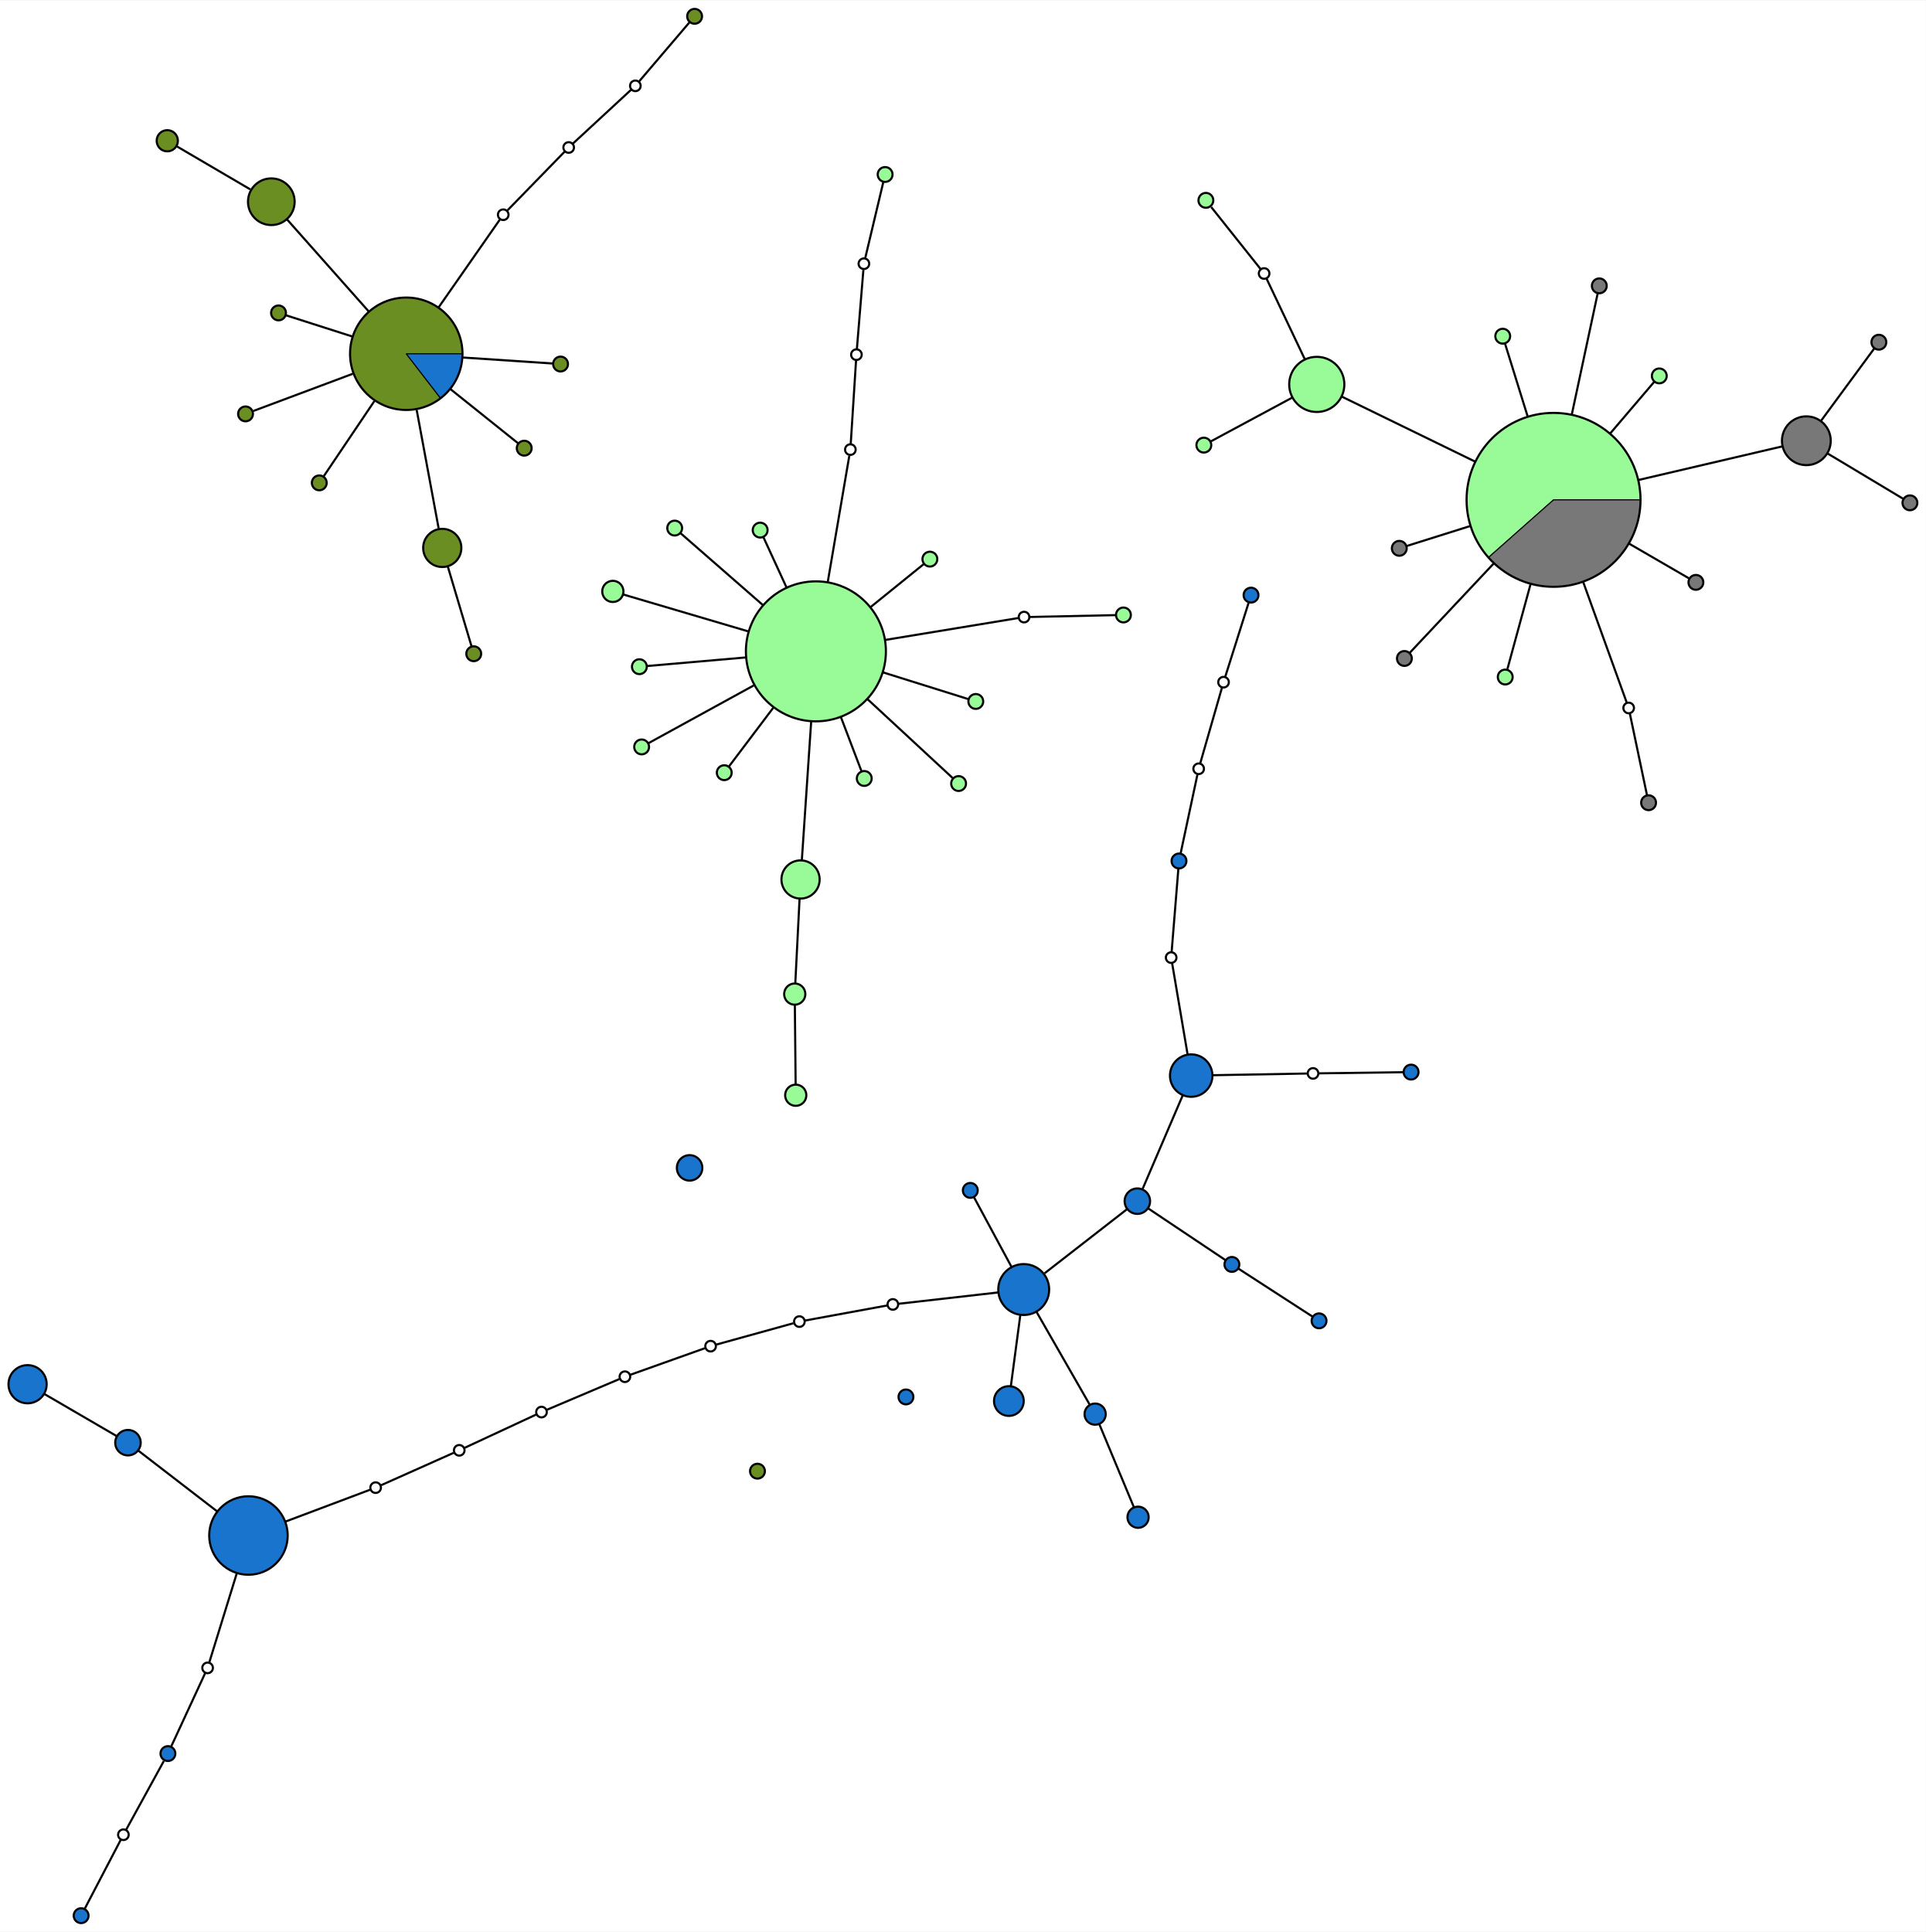
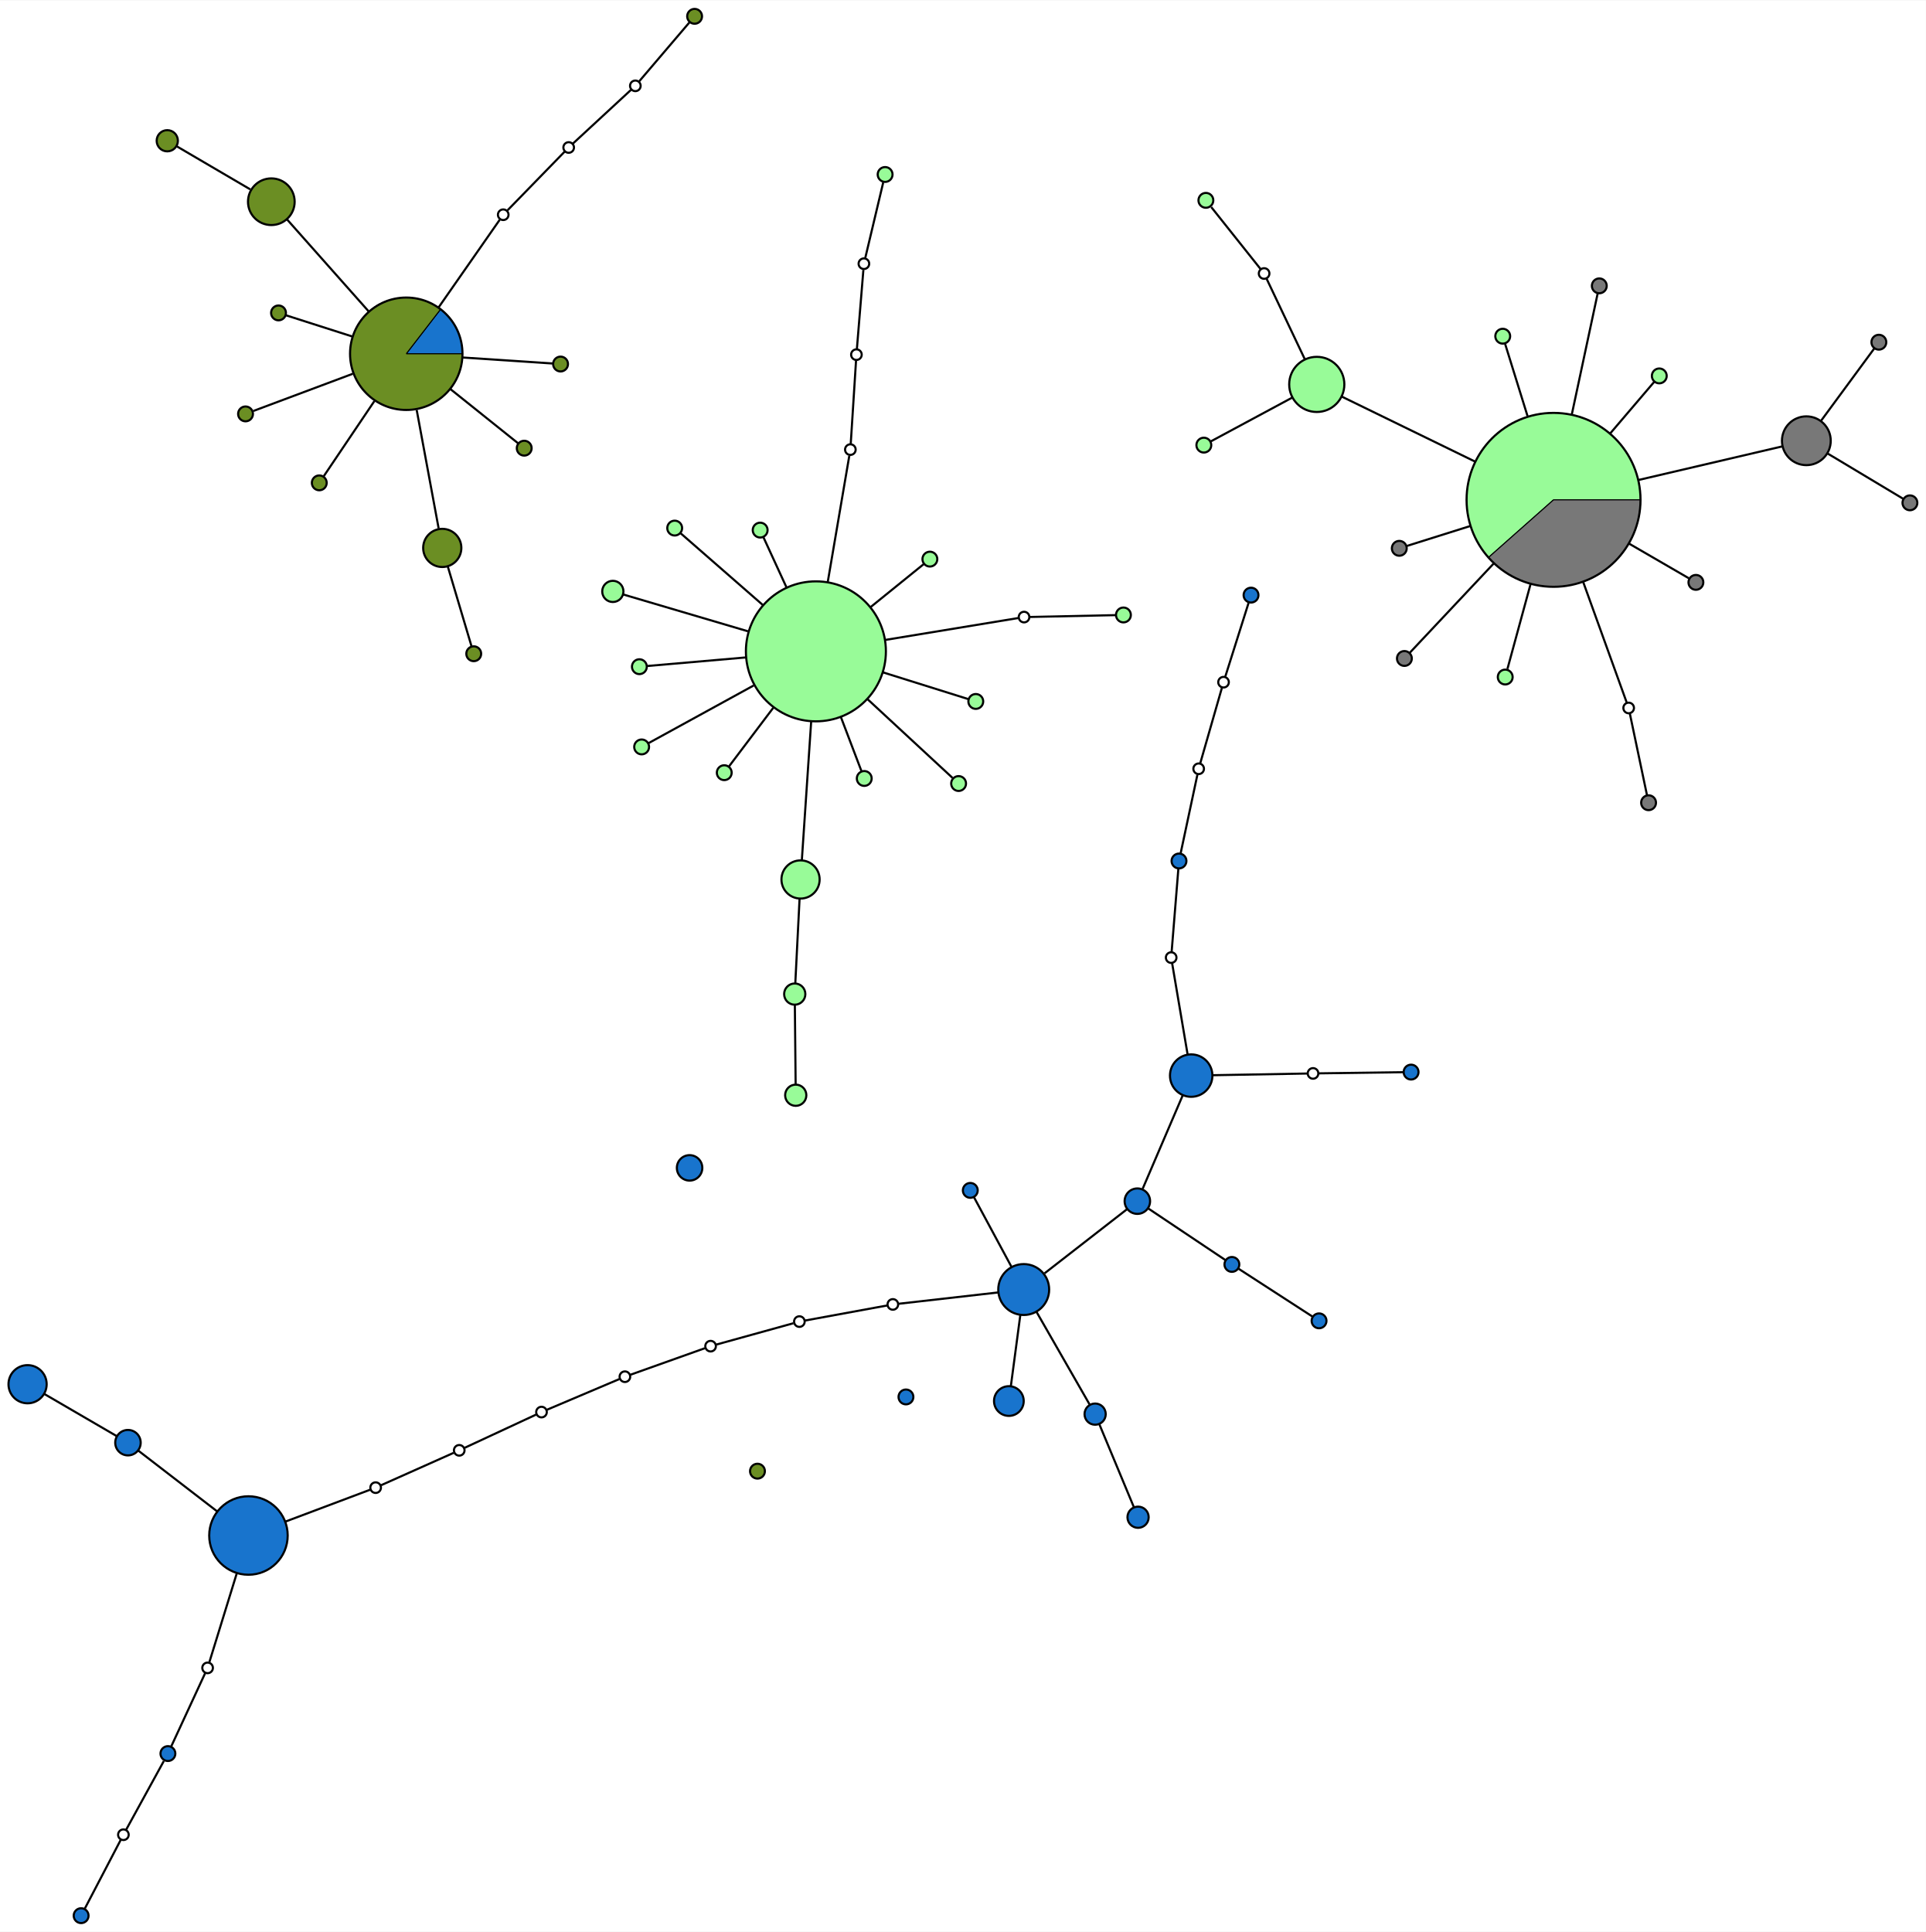
<svg xmlns="http://www.w3.org/2000/svg" width="908pt" height="911pt" viewBox="0.00 0.00 907.93 910.54">
  <g id="graph0" class="graph" transform="scale(1 1) rotate(0) translate(354.109 591.456)">
    <polygon fill="white" stroke="none" points="-354.109,319.079 -354.109,-591.456 553.823,-591.456 553.823,319.079 -354.109,319.079" />
    <g id="node1" class="node">
      <ellipse fill="palegreen" stroke="black" cx="30.548" cy="-284.542" rx="33" ry="33" />
    </g>
    <g id="node2" class="node">
      <ellipse fill="palegreen" stroke="black" cx="105.929" cy="-260.923" rx="3.5" ry="3.5" />
    </g>
    <g id="edge1" class="edge">
      <path fill="none" stroke="black" d="M62.079,-274.663C77.894,-269.707 95.196,-264.286 102.438,-262.017" />
    </g>
    <g id="node63" class="node">
      <ellipse fill="white" stroke="black" cx="46.796" cy="-379.665" rx="2.5" ry="2.5" />
    </g>
    <g id="edge2" class="edge">
      <path fill="none" stroke="black" d="M36.14,-317.278C40.032,-340.064 44.786,-367.895 46.305,-376.789" />
    </g>
    <g id="node3" class="node">
      <path fill="palegreen" stroke="black" stroke-width="0.5" d="M378.31,-355.974C378.31,-355.974 419.31,-355.974 419.31,-355.974 419.31,-357.626 419.21,-359.276 419.011,-360.916 418.812,-362.556 418.514,-364.182 418.119,-365.786 417.724,-367.39 417.232,-368.968 416.646,-370.513 416.06,-372.057 415.382,-373.565 414.614,-375.028 413.846,-376.49 412.991,-377.905 412.053,-379.265 411.114,-380.624 410.095,-381.926 408.999,-383.162 407.904,-384.398 406.735,-385.568 405.498,-386.663 404.262,-387.758 402.96,-388.778 401.601,-389.716 400.241,-390.655 398.827,-391.51 397.364,-392.278 395.901,-393.045 394.394,-393.724 392.849,-394.31 391.305,-394.895 389.726,-395.387 388.122,-395.783 386.518,-396.178 384.892,-396.476 383.252,-396.675 381.612,-396.874 379.962,-396.974 378.31,-396.974 376.658,-396.974 375.008,-396.874 373.368,-396.675 371.728,-396.476 370.102,-396.178 368.498,-395.783 366.894,-395.387 365.316,-394.895 363.771,-394.31 362.227,-393.724 360.719,-393.045 359.257,-392.278 357.794,-391.51 356.379,-390.655 355.02,-389.716 353.66,-388.778 352.359,-387.758 351.122,-386.663 349.886,-385.568 348.717,-384.398 347.621,-383.162 346.526,-381.926 345.506,-380.624 344.568,-379.265 343.63,-377.905 342.774,-376.49 342.007,-375.028 341.239,-373.565 340.56,-372.057 339.975,-370.513 339.389,-368.968 338.897,-367.39 338.502,-365.786 338.106,-364.182 337.808,-362.556 337.609,-360.916 337.41,-359.276 337.31,-357.626 337.31,-355.974 337.31,-354.322 337.41,-352.672 337.609,-351.032 337.808,-349.392 338.106,-347.766 338.502,-346.162 338.897,-344.558 339.389,-342.98 339.975,-341.435 340.56,-339.891 341.239,-338.383 342.007,-336.92 342.774,-335.458 343.63,-334.043 344.568,-332.683 345.506,-331.324 346.526,-330.022 347.621,-328.786 347.621,-328.786 378.31,-355.974 378.31,-355.974" />
      <path fill="#787878" stroke="black" stroke-width="0.5" d="M378.31,-355.974C378.31,-355.974 347.621,-328.786 347.621,-328.786 348.306,-328.013 349.019,-327.267 349.76,-326.548 350.501,-325.829 351.269,-325.139 352.062,-324.478 352.855,-323.817 353.672,-323.186 354.513,-322.587 355.353,-321.988 356.216,-321.421 357.099,-320.887 357.983,-320.353 358.886,-319.853 359.807,-319.387 360.728,-318.921 361.667,-318.49 362.62,-318.095 363.574,-317.7 364.542,-317.341 365.523,-317.019 366.504,-316.697 367.496,-316.412 368.498,-316.165 369.501,-315.918 370.512,-315.709 371.53,-315.539 372.548,-315.368 373.572,-315.236 374.6,-315.142 375.628,-315.049 376.659,-314.994 377.691,-314.979 378.723,-314.963 379.755,-314.986 380.786,-315.049 381.816,-315.111 382.844,-315.212 383.866,-315.352 384.889,-315.492 385.906,-315.671 386.915,-315.887 387.925,-316.104 388.925,-316.359 389.915,-316.651 390.905,-316.943 391.884,-317.272 392.849,-317.638 393.814,-318.004 394.765,-318.407 395.7,-318.845 396.635,-319.282 397.553,-319.755 398.452,-320.262 399.351,-320.769 400.23,-321.31 401.089,-321.884 401.947,-322.457 402.783,-323.063 403.596,-323.699 404.408,-324.336 405.197,-325.003 405.959,-325.699 406.721,-326.395 407.457,-327.12 408.164,-327.871 408.872,-328.623 409.55,-329.401 410.199,-330.204 410.848,-331.007 411.466,-331.834 412.053,-332.683 412.639,-333.533 413.193,-334.404 413.714,-335.296 414.234,-336.187 414.721,-337.097 415.173,-338.026 415.625,-338.954 416.041,-339.898 416.422,-340.858 416.803,-341.817 417.147,-342.791 417.454,-343.776 417.761,-344.762 418.031,-345.759 418.263,-346.764 418.494,-347.77 418.688,-348.785 418.844,-349.805 418.999,-350.825 419.116,-351.851 419.193,-352.881 419.271,-353.91 419.31,-354.942 419.31,-355.974 419.31,-355.974 378.31,-355.974 378.31,-355.974" />
      <ellipse fill="none" stroke="black" cx="378.31" cy="-355.974" rx="41" ry="41" />
    </g>
    <g id="node5" class="node">
      <ellipse fill="palegreen" stroke="black" cx="266.685" cy="-410.405" rx="13" ry="13" />
    </g>
    <g id="edge6" class="edge">
      <path fill="none" stroke="black" d="M341.451,-373.948C319.605,-384.6 293.364,-397.395 278.495,-404.646" />
    </g>
    <g id="node14" class="node">
      <ellipse fill="palegreen" stroke="black" cx="355.531" cy="-272.434" rx="3.5" ry="3.5" />
    </g>
    <g id="edge7" class="edge">
      <path fill="none" stroke="black" d="M367.454,-316.162C363.054,-300.024 358.547,-283.496 356.569,-276.241" />
    </g>
    <g id="node18" class="node">
      <ellipse fill="palegreen" stroke="black" cx="428.163" cy="-414.413" rx="3.5" ry="3.5" />
    </g>
    <g id="edge8" class="edge">
      <path fill="none" stroke="black" d="M404.988,-387.246C413.508,-397.233 421.753,-406.898 425.717,-411.544" />
    </g>
    <g id="node20" class="node">
      <ellipse fill="palegreen" stroke="black" cx="354.356" cy="-433.135" rx="3.5" ry="3.5" />
    </g>
    <g id="edge9" class="edge">
      <path fill="none" stroke="black" d="M366.052,-395.459C361.724,-409.4 357.445,-423.184 355.477,-429.523" />
    </g>
    <g id="node24" class="node">
      <ellipse fill="#787878" stroke="black" cx="497.498" cy="-383.838" rx="11.5" ry="11.5" />
    </g>
    <g id="edge10" class="edge">
      <path fill="none" stroke="black" d="M418.33,-365.33C442.135,-370.895 470.627,-377.556 486.111,-381.175" />
    </g>
    <g id="node25" class="node">
      <ellipse fill="#787878" stroke="black" cx="307.998" cy="-281.184" rx="3.5" ry="3.5" />
    </g>
    <g id="edge11" class="edge">
      <path fill="none" stroke="black" d="M350.117,-325.985C334.529,-309.404 317.039,-290.8 310.576,-283.926" />
    </g>
    <g id="node28" class="node">
      <ellipse fill="#787878" stroke="black" cx="305.588" cy="-333.121" rx="3.5" ry="3.5" />
    </g>
    <g id="edge12" class="edge">
      <path fill="none" stroke="black" d="M338.969,-343.611C326.654,-339.741 314.797,-336.015 309.102,-334.225" />
    </g>
    <g id="node29" class="node">
      <ellipse fill="#787878" stroke="black" cx="445.426" cy="-317.068" rx="3.5" ry="3.5" />
    </g>
    <g id="edge13" class="edge">
      <path fill="none" stroke="black" d="M413.834,-335.382C425.405,-328.674 436.663,-322.148 442.081,-319.008" />
    </g>
    <g id="node30" class="node">
      <ellipse fill="#787878" stroke="black" cx="399.882" cy="-456.873" rx="3.5" ry="3.5" />
    </g>
    <g id="edge14" class="edge">
      <path fill="none" stroke="black" d="M386.898,-396.142C391.739,-418.784 397.197,-444.311 399.144,-453.419" />
    </g>
    <g id="node4" class="node">
      <ellipse fill="palegreen" stroke="black" cx="-12.658" cy="-227.335" rx="3.5" ry="3.5" />
    </g>
    <g id="edge15" class="edge">
      <path fill="none" stroke="black" d="M-10.335,-230.411C-6.339,-235.702 2.206,-247.016 10.455,-257.938" />
    </g>
    <g id="node22" class="node">
      <ellipse fill="palegreen" stroke="black" cx="213.442" cy="-381.776" rx="3.5" ry="3.5" />
    </g>
    <g id="edge16" class="edge">
      <path fill="none" stroke="black" d="M255.132,-404.193C242.898,-397.615 224.334,-387.633 216.798,-383.581" />
    </g>
    <g id="node6" class="node">
      <ellipse fill="palegreen" stroke="black" cx="-36.024" cy="-342.663" rx="3.5" ry="3.5" />
    </g>
    <g id="edge17" class="edge">
      <path fill="none" stroke="black" d="M-33.164,-340.166C-26.494,-334.343 -9.35,-319.376 5.475,-306.433" />
    </g>
    <g id="node7" class="node">
      <ellipse fill="palegreen" stroke="black" cx="175.536" cy="-301.697" rx="3.5" ry="3.5" />
    </g>
    <g id="node66" class="node">
      <ellipse fill="white" stroke="black" cx="128.682" cy="-300.702" rx="2.5" ry="2.5" />
    </g>
    <g id="edge18" class="edge">
      <path fill="none" stroke="black" d="M171.86,-301.619C162.713,-301.424 139.104,-300.923 131.259,-300.756" />
    </g>
    <g id="node8" class="node">
      <ellipse fill="palegreen" stroke="black" cx="-65.189" cy="-312.804" rx="5" ry="5" />
    </g>
    <g id="edge20" class="edge">
      <path fill="none" stroke="black" d="M-60.31,-311.364C-49.564,-308.192 -23.093,-300.378 -1.479,-293.997" />
    </g>
    <g id="node9" class="node">
      <ellipse fill="palegreen" stroke="black" cx="20.576" cy="-122.942" rx="5" ry="5" />
    </g>
    <g id="node10" class="node">
      <ellipse fill="palegreen" stroke="black" cx="23.309" cy="-176.984" rx="9" ry="9" />
    </g>
    <g id="edge21" class="edge">
      <path fill="none" stroke="black" d="M23.926,-186.155C24.89,-200.481 26.801,-228.873 28.323,-251.49" />
    </g>
    <g id="edge22" class="edge">
      <path fill="none" stroke="black" d="M22.833,-167.571C22.252,-156.079 21.29,-137.062 20.833,-128.02" />
    </g>
    <g id="node11" class="node">
      <ellipse fill="palegreen" stroke="black" cx="-51.607" cy="-239.483" rx="3.5" ry="3.5" />
    </g>
    <g id="edge23" class="edge">
      <path fill="none" stroke="black" d="M-48.486,-241.194C-40.338,-245.663 -17.738,-258.059 1.218,-268.456" />
    </g>
    <g id="node12" class="node">
      <ellipse fill="palegreen" stroke="black" cx="97.826" cy="-222.221" rx="3.5" ry="3.5" />
    </g>
    <g id="edge24" class="edge">
      <path fill="none" stroke="black" d="M94.935,-224.899C88.044,-231.282 70.088,-247.915 54.884,-261.999" />
    </g>
    <g id="node13" class="node">
      <ellipse fill="palegreen" stroke="black" cx="21.045" cy="-75.253" rx="5" ry="5" />
    </g>
    <g id="edge25" class="edge">
      <path fill="none" stroke="black" d="M20.995,-80.356C20.905,-89.487 20.718,-108.523 20.627,-117.731" />
    </g>
    <g id="node15" class="node">
      <ellipse fill="palegreen" stroke="black" cx="-52.671" cy="-277.312" rx="3.5" ry="3.5" />
    </g>
    <g id="edge26" class="edge">
      <path fill="none" stroke="black" d="M-49.095,-277.623C-41.006,-278.325 -20.595,-280.099 -2.462,-281.674" />
    </g>
    <g id="node16" class="node">
      <ellipse fill="palegreen" stroke="black" cx="63.18" cy="-509.381" rx="3.5" ry="3.5" />
    </g>
    <g id="node17" class="node">
      <ellipse fill="palegreen" stroke="black" cx="214.407" cy="-497.192" rx="3.5" ry="3.5" />
    </g>
    <g id="node67" class="node">
      <ellipse fill="white" stroke="black" cx="241.861" cy="-462.694" rx="2.5" ry="2.5" />
    </g>
    <g id="edge27" class="edge">
      <path fill="none" stroke="black" d="M216.94,-494.008C222.462,-487.069 235.463,-470.734 240.144,-464.852" />
    </g>
    <g id="node19" class="node">
      <ellipse fill="palegreen" stroke="black" cx="84.282" cy="-328.028" rx="3.5" ry="3.5" />
    </g>
    <g id="edge29" class="edge">
      <path fill="none" stroke="black" d="M81.393,-325.69C76.553,-321.773 66.352,-313.517 56.348,-305.421" />
    </g>
    <g id="node21" class="node">
      <ellipse fill="palegreen" stroke="black" cx="4.269" cy="-341.709" rx="3.5" ry="3.5" />
    </g>
    <g id="edge30" class="edge">
      <path fill="none" stroke="black" d="M5.834,-338.304C8.044,-333.497 12.299,-324.242 16.663,-314.748" />
    </g>
    <g id="node23" class="node">
      <ellipse fill="palegreen" stroke="black" cx="53.343" cy="-224.607" rx="3.5" ry="3.5" />
    </g>
    <g id="edge31" class="edge">
      <path fill="none" stroke="black" d="M51.986,-228.177C50.03,-233.318 46.23,-243.31 42.365,-253.472" />
    </g>
    <g id="node26" class="node">
      <ellipse fill="#787878" stroke="black" cx="423.114" cy="-213.173" rx="3.5" ry="3.5" />
    </g>
    <g id="node68" class="node">
      <ellipse fill="white" stroke="black" cx="413.728" cy="-257.85" rx="2.5" ry="2.5" />
    </g>
    <g id="edge32" class="edge">
      <path fill="none" stroke="black" d="M422.377,-216.679C420.545,-225.401 415.815,-247.912 414.244,-255.393" />
    </g>
    <g id="node27" class="node">
      <ellipse fill="#787878" stroke="black" cx="546.323" cy="-354.567" rx="3.5" ry="3.5" />
    </g>
    <g id="edge34" class="edge">
      <path fill="none" stroke="black" d="M543.12,-356.488C535.991,-360.761 518.572,-371.204 507.438,-377.879" />
    </g>
    <g id="node31" class="node">
      <ellipse fill="#787878" stroke="black" cx="531.686" cy="-430.302" rx="3.5" ry="3.5" />
    </g>
    <g id="edge35" class="edge">
      <path fill="none" stroke="black" d="M529.443,-427.254C524.452,-420.47 512.254,-403.892 504.458,-393.297" />
    </g>
    <g id="node32" class="node">
      <ellipse fill="#1874cd" stroke="black" cx="-236.976" cy="132.334" rx="18.5" ry="18.5" />
    </g>
    <g id="node69" class="node">
      <ellipse fill="white" stroke="black" cx="-177.012" cy="109.768" rx="2.5" ry="2.5" />
    </g>
    <g id="edge36" class="edge">
      <path fill="none" stroke="black" d="M-219.632,125.807C-205.243,120.392 -186.1,113.188 -179.428,110.677" />
    </g>
    <g id="node33" class="node">
      <ellipse fill="#1874cd" stroke="black" cx="-315.863" cy="311.579" rx="3.5" ry="3.5" />
    </g>
    <g id="node34" class="node">
      <ellipse fill="#1874cd" stroke="black" cx="-341.109" cy="61.003" rx="9" ry="9" />
    </g>
    <g id="node35" class="node">
      <ellipse fill="#1874cd" stroke="black" cx="207.481" cy="-84.513" rx="10" ry="10" />
    </g>
    <g id="node76" class="node">
      <ellipse fill="white" stroke="black" cx="264.921" cy="-85.538" rx="2.5" ry="2.5" />
    </g>
    <g id="edge44" class="edge">
      <path fill="none" stroke="black" d="M217.486,-84.692C231.115,-84.935 254.702,-85.356 262.407,-85.493" />
    </g>
    <g id="node36" class="node">
      <ellipse fill="#1874cd" stroke="black" cx="-29" cy="-41" rx="6" ry="6" />
    </g>
    <g id="node37" class="node">
      <ellipse fill="#1874cd" stroke="black" cx="201.732" cy="-185.7" rx="3.5" ry="3.5" />
    </g>
    <g id="node77" class="node">
      <ellipse fill="white" stroke="black" cx="198.039" cy="-140.152" rx="2.5" ry="2.5" />
    </g>
    <g id="edge46" class="edge">
      <path fill="none" stroke="black" d="M201.442,-182.126C200.721,-173.234 198.861,-150.284 198.243,-142.658" />
    </g>
    <g id="node78" class="node">
      <ellipse fill="white" stroke="black" cx="211.002" cy="-229.176" rx="2.5" ry="2.5" />
    </g>
    <g id="edge48" class="edge">
      <path fill="none" stroke="black" d="M202.522,-189.406C204.344,-197.949 208.803,-218.864 210.412,-226.407" />
    </g>
    <g id="node38" class="node">
      <ellipse fill="#1874cd" stroke="black" cx="128.52" cy="16.362" rx="12" ry="12" />
    </g>
    <g id="node43" class="node">
      <ellipse fill="#1874cd" stroke="black" cx="121.524" cy="68.931" rx="7" ry="7" />
    </g>
    <g id="edge51" class="edge">
      <path fill="none" stroke="black" d="M126.933,28.291C125.562,38.59 123.627,53.132 122.481,61.74" />
    </g>
    <g id="node44" class="node">
      <ellipse fill="#1874cd" stroke="black" cx="162.194" cy="75.106" rx="5" ry="5" />
    </g>
    <g id="edge52" class="edge">
      <path fill="none" stroke="black" d="M134.541,26.864C141.956,39.801 154.227,61.207 159.571,70.53" />
    </g>
    <g id="node47" class="node">
      <ellipse fill="#1874cd" stroke="black" cx="182.098" cy="-25.308" rx="6" ry="6" />
    </g>
    <g id="edge53" class="edge">
      <path fill="none" stroke="black" d="M138.347,8.719C149.827,-0.209 168.366,-14.628 177.163,-21.469" />
    </g>
    <g id="node48" class="node">
      <ellipse fill="#1874cd" stroke="black" cx="103.338" cy="-30.39" rx="3.5" ry="3.5" />
    </g>
    <g id="edge54" class="edge">
      <path fill="none" stroke="black" d="M122.68,5.518C116.984,-5.056 108.672,-20.487 105.089,-27.14" />
    </g>
    <g id="node39" class="node">
      <ellipse fill="#1874cd" stroke="black" cx="226.667" cy="4.516" rx="3.5" ry="3.5" />
    </g>
    <g id="node42" class="node">
      <ellipse fill="#1874cd" stroke="black" cx="267.76" cy="31.12" rx="3.5" ry="3.5" />
    </g>
    <g id="edge55" class="edge">
      <path fill="none" stroke="black" d="M229.622,6.429C237.13,11.29 256.89,24.083 264.608,29.079" />
    </g>
    <g id="edge56" class="edge">
      <path fill="none" stroke="black" d="M223.742,2.559C216.306,-2.417 196.599,-15.604 187.211,-21.887" />
    </g>
    <g id="node40" class="node">
      <ellipse fill="#1874cd" stroke="black" cx="73" cy="67" rx="3.5" ry="3.5" />
    </g>
    <g id="node41" class="node">
-       <path fill="olivedrab" stroke="black" stroke-width="0.5" d="M-162.575,-424.858C-162.575,-424.858 -136.075,-424.858 -136.075,-424.858 -136.075,-425.599 -136.106,-426.34 -136.169,-427.078 -136.231,-427.817 -136.324,-428.553 -136.448,-429.283 -136.571,-430.014 -136.726,-430.739 -136.91,-431.457 -137.095,-432.175 -137.309,-432.885 -137.554,-433.585 -137.798,-434.285 -138.071,-434.974 -138.373,-435.651 -138.675,-436.328 -139.005,-436.992 -139.362,-437.641 -139.72,-438.29 -140.105,-438.924 -140.515,-439.541 -140.926,-440.158 -141.362,-440.758 -141.823,-441.338 -142.284,-441.918 -142.769,-442.479 -143.277,-443.019 -143.785,-443.559 -144.315,-444.077 -144.867,-444.572 -145.418,-445.068 -145.99,-445.539 -146.581,-445.987 -147.172,-446.434 -147.782,-446.857 -148.408,-447.253 -149.034,-447.649 -149.677,-448.019 -150.334,-448.361 -150.992,-448.704 -151.663,-449.018 -152.347,-449.304 -153.031,-449.59 -153.726,-449.848 -154.431,-450.075 -155.137,-450.303 -155.851,-450.501 -156.573,-450.669 -157.295,-450.837 -158.024,-450.975 -158.757,-451.081 -159.491,-451.188 -160.228,-451.264 -160.968,-451.309 -161.708,-451.354 -162.449,-451.368 -163.19,-451.351 -163.931,-451.333 -164.671,-451.285 -165.408,-451.206 -166.145,-451.127 -166.878,-451.017 -167.606,-450.876 -168.334,-450.735 -169.055,-450.564 -169.769,-450.363 -170.482,-450.162 -171.187,-449.931 -171.881,-449.67 -172.574,-449.41 -173.257,-449.121 -173.927,-448.803 -174.597,-448.486 -175.253,-448.14 -175.894,-447.768 -176.534,-447.395 -177.159,-446.996 -177.767,-446.571 -178.374,-446.146 -178.963,-445.696 -179.533,-445.222 -180.102,-444.748 -180.652,-444.25 -181.179,-443.729 -181.707,-443.209 -182.213,-442.667 -182.695,-442.104 -183.178,-441.541 -183.636,-440.959 -184.07,-440.357 -184.503,-439.756 -184.911,-439.137 -185.293,-438.502 -185.675,-437.866 -186.029,-437.215 -186.356,-436.55 -186.683,-435.885 -186.982,-435.206 -187.253,-434.516 -187.523,-433.826 -187.764,-433.125 -187.975,-432.414 -188.187,-431.704 -188.368,-430.985 -188.519,-430.259 -188.67,-429.534 -188.791,-428.802 -188.88,-428.066 -188.97,-427.331 -189.029,-426.592 -189.057,-425.851 -189.085,-425.11 -189.081,-424.369 -189.047,-423.628 -189.012,-422.888 -188.947,-422.149 -188.851,-421.414 -188.754,-420.68 -188.627,-419.949 -188.47,-419.225 -188.312,-418.501 -188.124,-417.783 -187.907,-417.075 -187.689,-416.366 -187.442,-415.667 -187.165,-414.979 -186.889,-414.292 -186.584,-413.616 -186.251,-412.954 -185.918,-412.291 -185.558,-411.644 -185.17,-411.012 -184.783,-410.38 -184.369,-409.764 -183.931,-409.167 -183.492,-408.57 -183.028,-407.991 -182.541,-407.433 -182.053,-406.874 -181.543,-406.336 -181.01,-405.821 -180.478,-405.305 -179.924,-404.812 -179.35,-404.343 -178.776,-403.874 -178.183,-403.429 -177.572,-403.01 -176.961,-402.59 -176.333,-402.196 -175.689,-401.83 -175.045,-401.463 -174.385,-401.123 -173.713,-400.812 -173.04,-400.5 -172.355,-400.217 -171.659,-399.963 -170.962,-399.709 -170.256,-399.484 -169.541,-399.29 -168.826,-399.095 -168.103,-398.93 -167.374,-398.796 -166.645,-398.662 -165.91,-398.558 -165.173,-398.485 -164.435,-398.413 -163.695,-398.371 -162.954,-398.361 -162.213,-398.35 -161.471,-398.37 -160.732,-398.422 -159.993,-398.474 -159.256,-398.556 -158.523,-398.669 -157.791,-398.783 -157.064,-398.927 -156.343,-399.101 -155.623,-399.275 -154.91,-399.48 -154.207,-399.714 -153.503,-399.948 -152.81,-400.211 -152.129,-400.504 -151.448,-400.796 -150.779,-401.116 -150.125,-401.465 -149.471,-401.813 -148.831,-402.188 -148.209,-402.59 -147.586,-402.992 -146.98,-403.42 -146.393,-403.872 -146.393,-403.872 -162.575,-424.858 -162.575,-424.858" />
-       <path fill="#1874cd" stroke="black" stroke-width="0.5" d="M-162.575,-424.858C-162.575,-424.858 -146.393,-403.872 -146.393,-403.872 -145.594,-404.489 -144.83,-405.15 -144.107,-405.854 -143.383,-406.557 -142.7,-407.302 -142.061,-408.083 -141.422,-408.864 -140.828,-409.682 -140.282,-410.531 -139.736,-411.38 -139.24,-412.26 -138.794,-413.165 -138.349,-414.071 -137.956,-415.002 -137.617,-415.952 -137.277,-416.903 -136.993,-417.872 -136.764,-418.856 -136.535,-419.839 -136.363,-420.834 -136.248,-421.837 -136.133,-422.84 -136.075,-423.848 -136.075,-424.858 -136.075,-424.858 -162.575,-424.858 -162.575,-424.858" />
+       <path fill="#1874cd" stroke="black" stroke-width="0.5" d="M-162.575,-424.858C-162.575,-424.858 -136.075,-424.858 -136.075,-424.858 -136.075,-425.867 -136.133,-426.876 -136.248,-427.879 -136.363,-428.881 -136.535,-429.877 -136.764,-430.86 -136.993,-431.843 -137.277,-432.812 -137.617,-433.763 -137.956,-434.714 -138.349,-435.644 -138.794,-436.55 -139.24,-437.456 -139.736,-438.336 -140.282,-439.185 -140.828,-440.034 -141.422,-440.851 -142.061,-441.633 -142.7,-442.414 -143.383,-443.158 -144.107,-443.862 -144.83,-444.565 -145.594,-445.227 -146.393,-445.843 -146.393,-445.843 -162.575,-424.858 -162.575,-424.858" />
+       <path fill="olivedrab" stroke="black" stroke-width="0.5" d="M-162.575,-424.858C-162.575,-424.858 -146.393,-445.843 -146.393,-445.843 -146.98,-446.296 -147.586,-446.724 -148.209,-447.125 -148.831,-447.527 -149.471,-447.903 -150.125,-448.251 -150.779,-448.599 -151.448,-448.92 -152.129,-449.212 -152.81,-449.504 -153.503,-449.768 -154.207,-450.002 -154.91,-450.236 -155.623,-450.44 -156.343,-450.615 -157.064,-450.789 -157.791,-450.933 -158.523,-451.046 -159.256,-451.16 -159.993,-451.242 -160.732,-451.294 -161.471,-451.345 -162.213,-451.366 -162.954,-451.355 -163.695,-451.345 -164.435,-451.303 -165.173,-451.23 -165.91,-451.158 -166.645,-451.054 -167.374,-450.92 -168.103,-450.786 -168.826,-450.621 -169.541,-450.426 -170.256,-450.231 -170.962,-450.007 -171.659,-449.752 -172.355,-449.498 -173.04,-449.215 -173.713,-448.904 -174.385,-448.592 -175.045,-448.253 -175.689,-447.886 -176.333,-447.519 -176.961,-447.126 -177.572,-446.706 -178.183,-446.287 -178.776,-445.842 -179.35,-445.373 -179.924,-444.903 -180.478,-444.41 -181.01,-443.895 -181.543,-443.379 -182.053,-442.841 -182.541,-442.283 -183.028,-441.725 -183.492,-441.146 -183.931,-440.549 -184.369,-439.951 -184.783,-439.336 -185.17,-438.704 -185.558,-438.072 -185.918,-437.424 -186.251,-436.762 -186.584,-436.1 -186.889,-435.424 -187.165,-434.736 -187.442,-434.048 -187.689,-433.349 -187.907,-432.641 -188.124,-431.932 -188.312,-431.215 -188.47,-430.491 -188.627,-429.767 -188.754,-429.036 -188.851,-428.301 -188.947,-427.566 -189.012,-426.828 -189.047,-426.087 -189.081,-425.347 -189.085,-424.605 -189.057,-423.865 -189.029,-423.124 -188.97,-422.385 -188.88,-421.649 -188.791,-420.913 -188.67,-420.182 -188.519,-419.456 -188.368,-418.731 -188.187,-418.012 -187.975,-417.301 -187.764,-416.591 -187.523,-415.89 -187.253,-415.199 -186.982,-414.509 -186.683,-413.831 -186.356,-413.165 -186.029,-412.5 -185.675,-411.849 -185.293,-411.214 -184.911,-410.578 -184.503,-409.959 -184.07,-409.358 -183.636,-408.757 -183.178,-408.174 -182.695,-407.611 -182.213,-407.049 -181.707,-406.507 -181.179,-405.986 -180.652,-405.466 -180.102,-404.968 -179.533,-404.494 -178.963,-404.019 -178.374,-403.569 -177.767,-403.144 -177.159,-402.719 -176.534,-402.32 -175.894,-401.948 -175.253,-401.575 -174.597,-401.23 -173.927,-400.912 -173.257,-400.595 -172.574,-400.305 -171.881,-400.045 -171.187,-399.785 -170.482,-399.554 -169.769,-399.353 -169.055,-399.152 -168.334,-398.98 -167.606,-398.84 -166.878,-398.699 -166.145,-398.589 -165.408,-398.51 -164.671,-398.43 -163.931,-398.382 -163.19,-398.365 -162.449,-398.348 -161.708,-398.362 -160.968,-398.407 -160.228,-398.452 -159.491,-398.528 -158.757,-398.634 -158.024,-398.741 -157.295,-398.879 -156.573,-399.046 -155.851,-399.214 -155.137,-399.412 -154.431,-399.64 -153.726,-399.868 -153.031,-400.125 -152.347,-400.411 -151.663,-400.697 -150.992,-401.012 -150.334,-401.354 -149.677,-401.697 -149.034,-402.067 -148.408,-402.463 -147.782,-402.859 -147.172,-403.281 -146.581,-403.729 -145.99,-404.176 -145.418,-404.648 -144.867,-405.143 -144.315,-405.639 -143.785,-406.157 -143.277,-406.697 -142.769,-407.236 -142.284,-407.797 -141.823,-408.378 -141.362,-408.958 -140.926,-409.558 -140.515,-410.175 -140.105,-410.792 -139.72,-411.426 -139.362,-412.075 -139.005,-412.724 -138.675,-413.388 -138.373,-414.065 -138.071,-414.742 -137.798,-415.431 -137.554,-416.131 -137.309,-416.831 -137.095,-417.541 -136.91,-418.258 -136.726,-418.976 -136.571,-419.701 -136.448,-420.432 -136.324,-421.163 -136.231,-421.899 -136.169,-422.637 -136.106,-423.376 -136.075,-424.117 -136.075,-424.858 -136.075,-424.858 -162.575,-424.858 -162.575,-424.858" />
      <ellipse fill="none" stroke="black" cx="-162.575" cy="-424.858" rx="26.5" ry="26.5" />
    </g>
    <g id="node53" class="node">
      <ellipse fill="olivedrab" stroke="black" cx="-145.602" cy="-333.308" rx="9" ry="9" />
    </g>
    <g id="edge57" class="edge">
      <path fill="none" stroke="black" d="M-157.666,-398.378C-154.18,-379.578 -149.709,-355.463 -147.309,-342.513" />
    </g>
    <g id="node56" class="node">
      <ellipse fill="olivedrab" stroke="black" cx="-226.193" cy="-496.538" rx="11" ry="11" />
    </g>
    <g id="edge58" class="edge">
      <path fill="none" stroke="black" d="M-180.296,-444.825C-192.944,-459.075 -209.314,-477.52 -218.696,-488.091" />
    </g>
    <g id="node57" class="node">
      <ellipse fill="olivedrab" stroke="black" cx="-222.801" cy="-444.115" rx="3.5" ry="3.5" />
    </g>
    <g id="edge59" class="edge">
      <path fill="none" stroke="black" d="M-188.117,-433.025C-200.171,-436.879 -213.226,-441.053 -219.311,-442.999" />
    </g>
    <g id="node58" class="node">
      <ellipse fill="olivedrab" stroke="black" cx="-238.352" cy="-396.5" rx="3.5" ry="3.5" />
    </g>
    <g id="edge60" class="edge">
      <path fill="none" stroke="black" d="M-187.808,-415.415C-205.03,-408.97 -226.192,-401.051 -234.627,-397.894" />
    </g>
    <g id="node59" class="node">
      <ellipse fill="olivedrab" stroke="black" cx="-89.835" cy="-420.011" rx="3.5" ry="3.5" />
    </g>
    <g id="edge61" class="edge">
      <path fill="none" stroke="black" d="M-135.903,-423.081C-120.008,-422.021 -101.448,-420.785 -93.621,-420.263" />
    </g>
    <g id="node61" class="node">
      <ellipse fill="olivedrab" stroke="black" cx="-106.967" cy="-380.337" rx="3.5" ry="3.5" />
    </g>
    <g id="edge66" class="edge">
      <path fill="none" stroke="black" d="M-141.869,-408.28C-129.764,-398.589 -115.736,-387.358 -109.825,-382.625" />
    </g>
    <g id="node62" class="node">
      <ellipse fill="olivedrab" stroke="black" cx="-203.588" cy="-363.987" rx="3.5" ry="3.5" />
    </g>
    <g id="edge67" class="edge">
      <path fill="none" stroke="black" d="M-177.614,-402.537C-186.576,-389.237 -197.04,-373.705 -201.453,-367.155" />
    </g>
    <g id="node80" class="node">
      <ellipse fill="white" stroke="black" cx="-116.862" cy="-490.406" rx="2.5" ry="2.5" />
    </g>
    <g id="edge62" class="edge">
      <path fill="none" stroke="black" d="M-147.353,-446.684C-136.549,-462.177 -123.173,-481.357 -118.536,-488.005" />
    </g>
    <g id="node45" class="node">
      <ellipse fill="#1874cd" stroke="black" cx="-293.779" cy="88.56" rx="6" ry="6" />
    </g>
    <g id="edge68" class="edge">
      <path fill="none" stroke="black" d="M-288.936,92.292C-280.78,98.578 -263.991,111.515 -251.697,120.99" />
    </g>
    <g id="edge69" class="edge">
      <path fill="none" stroke="black" d="M-299.208,85.399C-307.561,80.536 -323.604,71.195 -333.233,65.588" />
    </g>
    <g id="node46" class="node">
      <ellipse fill="#1874cd" stroke="black" cx="-274.943" cy="235.154" rx="3.5" ry="3.5" />
    </g>
    <g id="node83" class="node">
      <ellipse fill="white" stroke="black" cx="-256.236" cy="194.75" rx="2.5" ry="2.5" />
    </g>
    <g id="edge70" class="edge">
      <path fill="none" stroke="black" d="M-273.348,231.709C-269.672,223.77 -260.673,204.333 -257.428,197.323" />
    </g>
    <g id="node84" class="node">
      <ellipse fill="white" stroke="black" cx="-295.932" cy="273.418" rx="2.5" ry="2.5" />
    </g>
    <g id="edge72" class="edge">
      <path fill="none" stroke="black" d="M-276.88,238.685C-281.101,246.382 -291.04,264.5 -294.619,271.024" />
    </g>
    <g id="edge74" class="edge">
      <path fill="none" stroke="black" d="M184.625,-31.201C189.039,-41.497 198.187,-62.834 203.473,-75.165" />
    </g>
    <g id="node49" class="node">
      <ellipse fill="#1874cd" stroke="black" cx="235.691" cy="-311.051" rx="3.5" ry="3.5" />
    </g>
    <g id="node50" class="node">
      <ellipse fill="#1874cd" stroke="black" cx="182.433" cy="123.716" rx="5" ry="5" />
    </g>
    <g id="edge75" class="edge">
      <path fill="none" stroke="black" d="M180.418,118.877C176.539,109.56 168.073,89.227 164.2,79.925" />
    </g>
    <g id="node51" class="node">
      <ellipse fill="#1874cd" stroke="black" cx="311.147" cy="-86.164" rx="3.5" ry="3.5" />
    </g>
    <g id="node52" class="node">
      <ellipse fill="olivedrab" stroke="black" cx="-130.763" cy="-283.414" rx="3.5" ry="3.5" />
    </g>
    <g id="edge76" class="edge">
      <path fill="none" stroke="black" d="M-131.83,-287.002C-134.143,-294.778 -139.674,-313.376 -142.98,-324.492" />
    </g>
    <g id="node54" class="node">
      <ellipse fill="olivedrab" stroke="black" cx="3" cy="102" rx="3.5" ry="3.5" />
    </g>
    <g id="node55" class="node">
      <ellipse fill="olivedrab" stroke="black" cx="-275.25" cy="-525.286" rx="5" ry="5" />
    </g>
    <g id="edge77" class="edge">
      <path fill="none" stroke="black" d="M-236.12,-502.355C-246.759,-508.59 -263.16,-518.201 -270.91,-522.743" />
    </g>
    <g id="node60" class="node">
      <ellipse fill="olivedrab" stroke="black" cx="-26.635" cy="-583.956" rx="3.5" ry="3.5" />
    </g>
    <g id="node64" class="node">
      <ellipse fill="white" stroke="black" cx="49.652" cy="-424.434" rx="2.5" ry="2.5" />
    </g>
    <g id="edge3" class="edge">
      <path fill="none" stroke="black" d="M46.966,-382.331C47.475,-390.312 48.983,-413.948 49.486,-421.837" />
    </g>
    <g id="node65" class="node">
      <ellipse fill="white" stroke="black" cx="53.176" cy="-467.315" rx="2.5" ry="2.5" />
    </g>
    <g id="edge4" class="edge">
      <path fill="none" stroke="black" d="M49.862,-426.988C50.478,-434.488 52.281,-456.423 52.935,-464.384" />
    </g>
    <g id="edge5" class="edge">
      <path fill="none" stroke="black" d="M53.832,-470.075C55.571,-477.386 60.298,-497.264 62.283,-505.611" />
    </g>
    <g id="edge19" class="edge">
      <path fill="none" stroke="black" d="M125.85,-300.235C116.674,-298.724 86.967,-293.833 63.131,-289.908" />
    </g>
    <g id="edge28" class="edge">
      <path fill="none" stroke="black" d="M243.059,-460.172C246.235,-453.481 255.038,-434.938 260.955,-422.475" />
    </g>
    <g id="edge33" class="edge">
      <path fill="none" stroke="black" d="M412.852,-260.276C409.976,-268.244 400.527,-294.421 392.238,-317.387" />
    </g>
    <g id="node70" class="node">
      <ellipse fill="white" stroke="black" cx="-137.601" cy="92.174" rx="2.5" ry="2.5" />
    </g>
    <g id="edge37" class="edge">
      <path fill="none" stroke="black" d="M-174.426,108.613C-167.302,105.433 -147.444,96.568 -140.248,93.355" />
    </g>
    <g id="node71" class="node">
      <ellipse fill="white" stroke="black" cx="-98.817" cy="74.136" rx="2.5" ry="2.5" />
    </g>
    <g id="edge38" class="edge">
      <path fill="none" stroke="black" d="M-135.056,90.99C-128.045,87.73 -108.503,78.641 -101.421,75.347" />
    </g>
    <g id="node72" class="node">
      <ellipse fill="white" stroke="black" cx="-59.499" cy="57.463" rx="2.5" ry="2.5" />
    </g>
    <g id="edge39" class="edge">
      <path fill="none" stroke="black" d="M-96.237,73.042C-89.13,70.028 -69.319,61.627 -62.14,58.583" />
    </g>
    <g id="node73" class="node">
      <ellipse fill="white" stroke="black" cx="-19.095" cy="43.058" rx="2.5" ry="2.5" />
    </g>
    <g id="edge40" class="edge">
      <path fill="none" stroke="black" d="M-56.848,56.518C-49.545,53.914 -29.186,46.656 -21.809,44.026" />
    </g>
    <g id="node74" class="node">
      <ellipse fill="white" stroke="black" cx="22.762" cy="31.467" rx="2.5" ry="2.5" />
    </g>
    <g id="edge41" class="edge">
      <path fill="none" stroke="black" d="M-16.349,42.297C-8.783,40.202 12.307,34.362 19.95,32.245" />
    </g>
    <g id="node75" class="node">
      <ellipse fill="white" stroke="black" cx="66.824" cy="23.38" rx="2.5" ry="2.5" />
    </g>
    <g id="edge42" class="edge">
      <path fill="none" stroke="black" d="M25.386,30.985C33.241,29.544 56.504,25.274 64.268,23.849" />
    </g>
    <g id="edge43" class="edge">
      <path fill="none" stroke="black" d="M69.475,23.079C77.455,22.171 101.615,19.423 116.441,17.736" />
    </g>
    <g id="edge45" class="edge">
      <path fill="none" stroke="black" d="M267.675,-85.575C275.605,-85.683 298.502,-85.993 307.476,-86.114" />
    </g>
    <g id="edge47" class="edge">
      <path fill="none" stroke="black" d="M198.495,-137.469C199.791,-129.828 203.553,-107.664 205.777,-94.557" />
    </g>
    <g id="node79" class="node">
      <ellipse fill="white" stroke="black" cx="222.727" cy="-270.001" rx="2.5" ry="2.5" />
    </g>
    <g id="edge49" class="edge">
      <path fill="none" stroke="black" d="M211.771,-231.855C213.891,-239.234 219.799,-259.804 221.94,-267.259" />
    </g>
    <g id="edge50" class="edge">
      <path fill="none" stroke="black" d="M223.578,-272.694C225.831,-279.829 231.957,-299.227 234.529,-307.372" />
    </g>
    <g id="node81" class="node">
      <ellipse fill="white" stroke="black" cx="-86.004" cy="-522.109" rx="2.5" ry="2.5" />
    </g>
    <g id="edge63" class="edge">
      <path fill="none" stroke="black" d="M-114.837,-492.486C-109.152,-498.327 -93.109,-514.809 -87.762,-520.302" />
    </g>
    <g id="node82" class="node">
      <ellipse fill="white" stroke="black" cx="-54.574" cy="-551.177" rx="2.5" ry="2.5" />
    </g>
    <g id="edge64" class="edge">
      <path fill="none" stroke="black" d="M-83.942,-524.016C-78.26,-529.27 -62.424,-543.917 -56.685,-549.224" />
    </g>
    <g id="edge65" class="edge">
      <path fill="none" stroke="black" d="M-52.741,-553.327C-47.885,-559.025 -34.682,-574.514 -29.139,-581.019" />
    </g>
    <g id="edge71" class="edge">
      <path fill="none" stroke="black" d="M-255.409,192.068C-253.205,184.928 -247.052,164.986 -242.457,150.094" />
    </g>
    <g id="edge73" class="edge">
      <path fill="none" stroke="black" d="M-297.239,275.922C-300.704,282.554 -310.122,300.587 -314.077,308.159" />
    </g>
  </g>
</svg>
